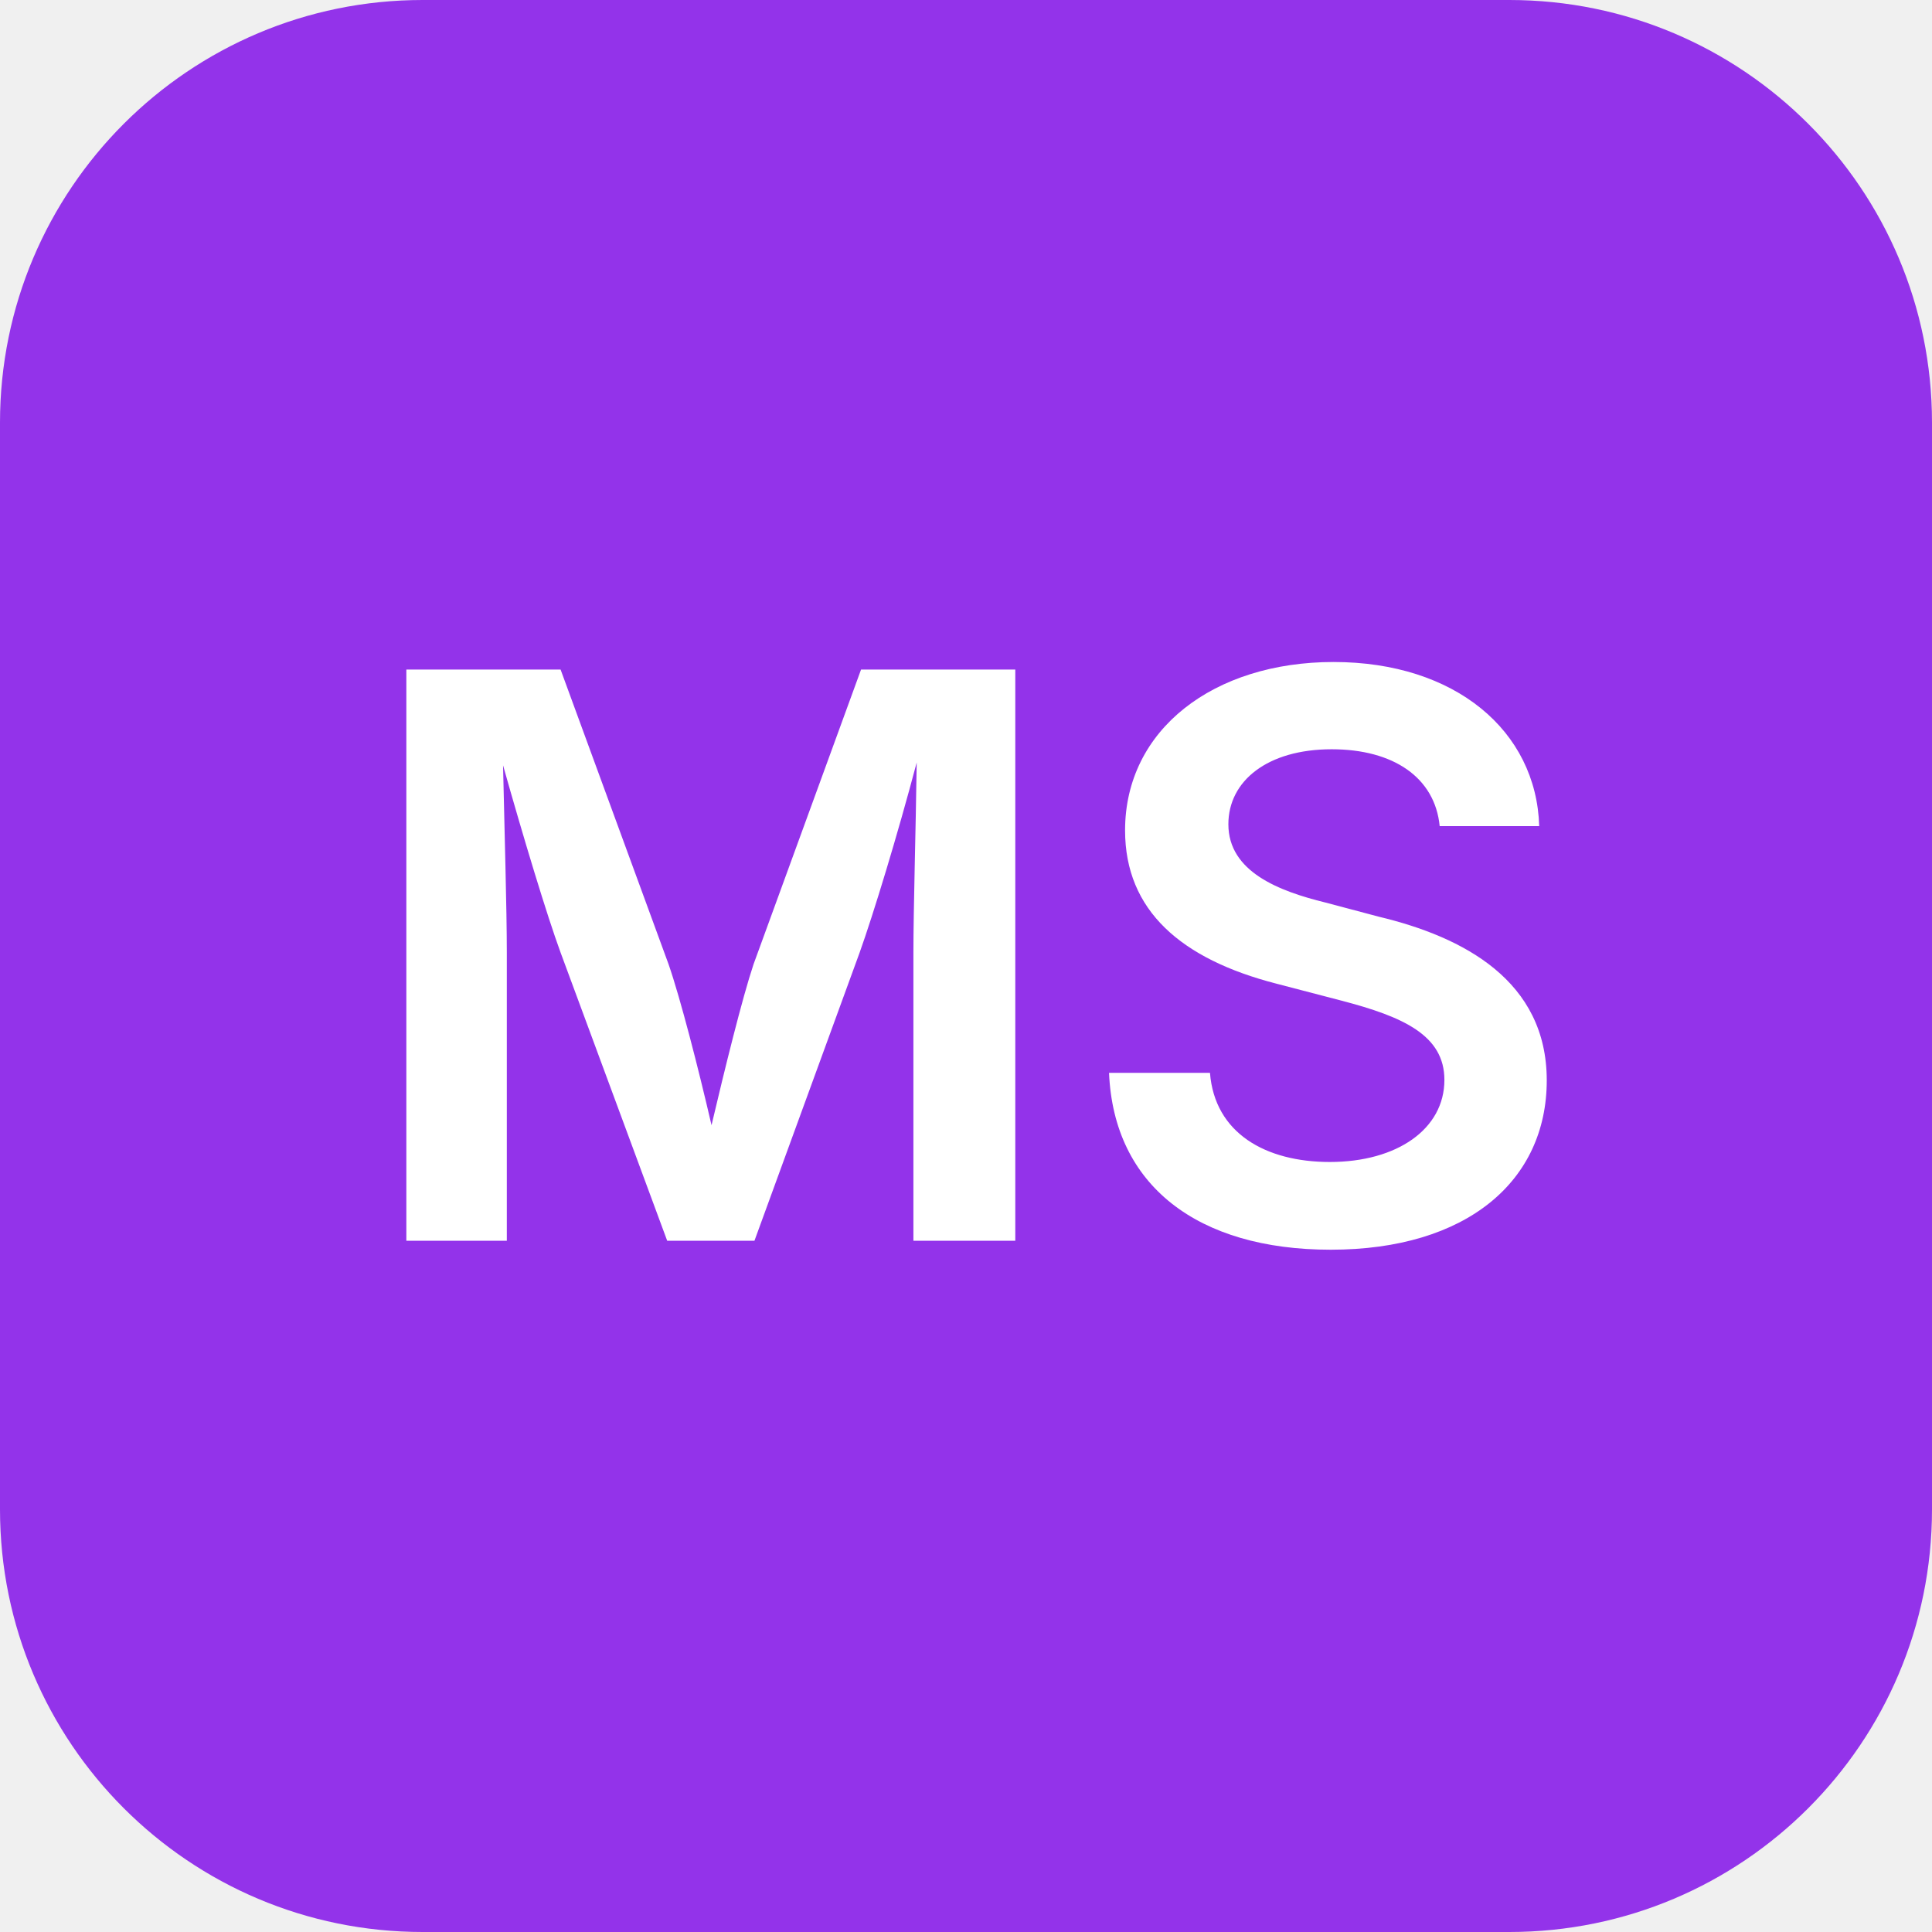
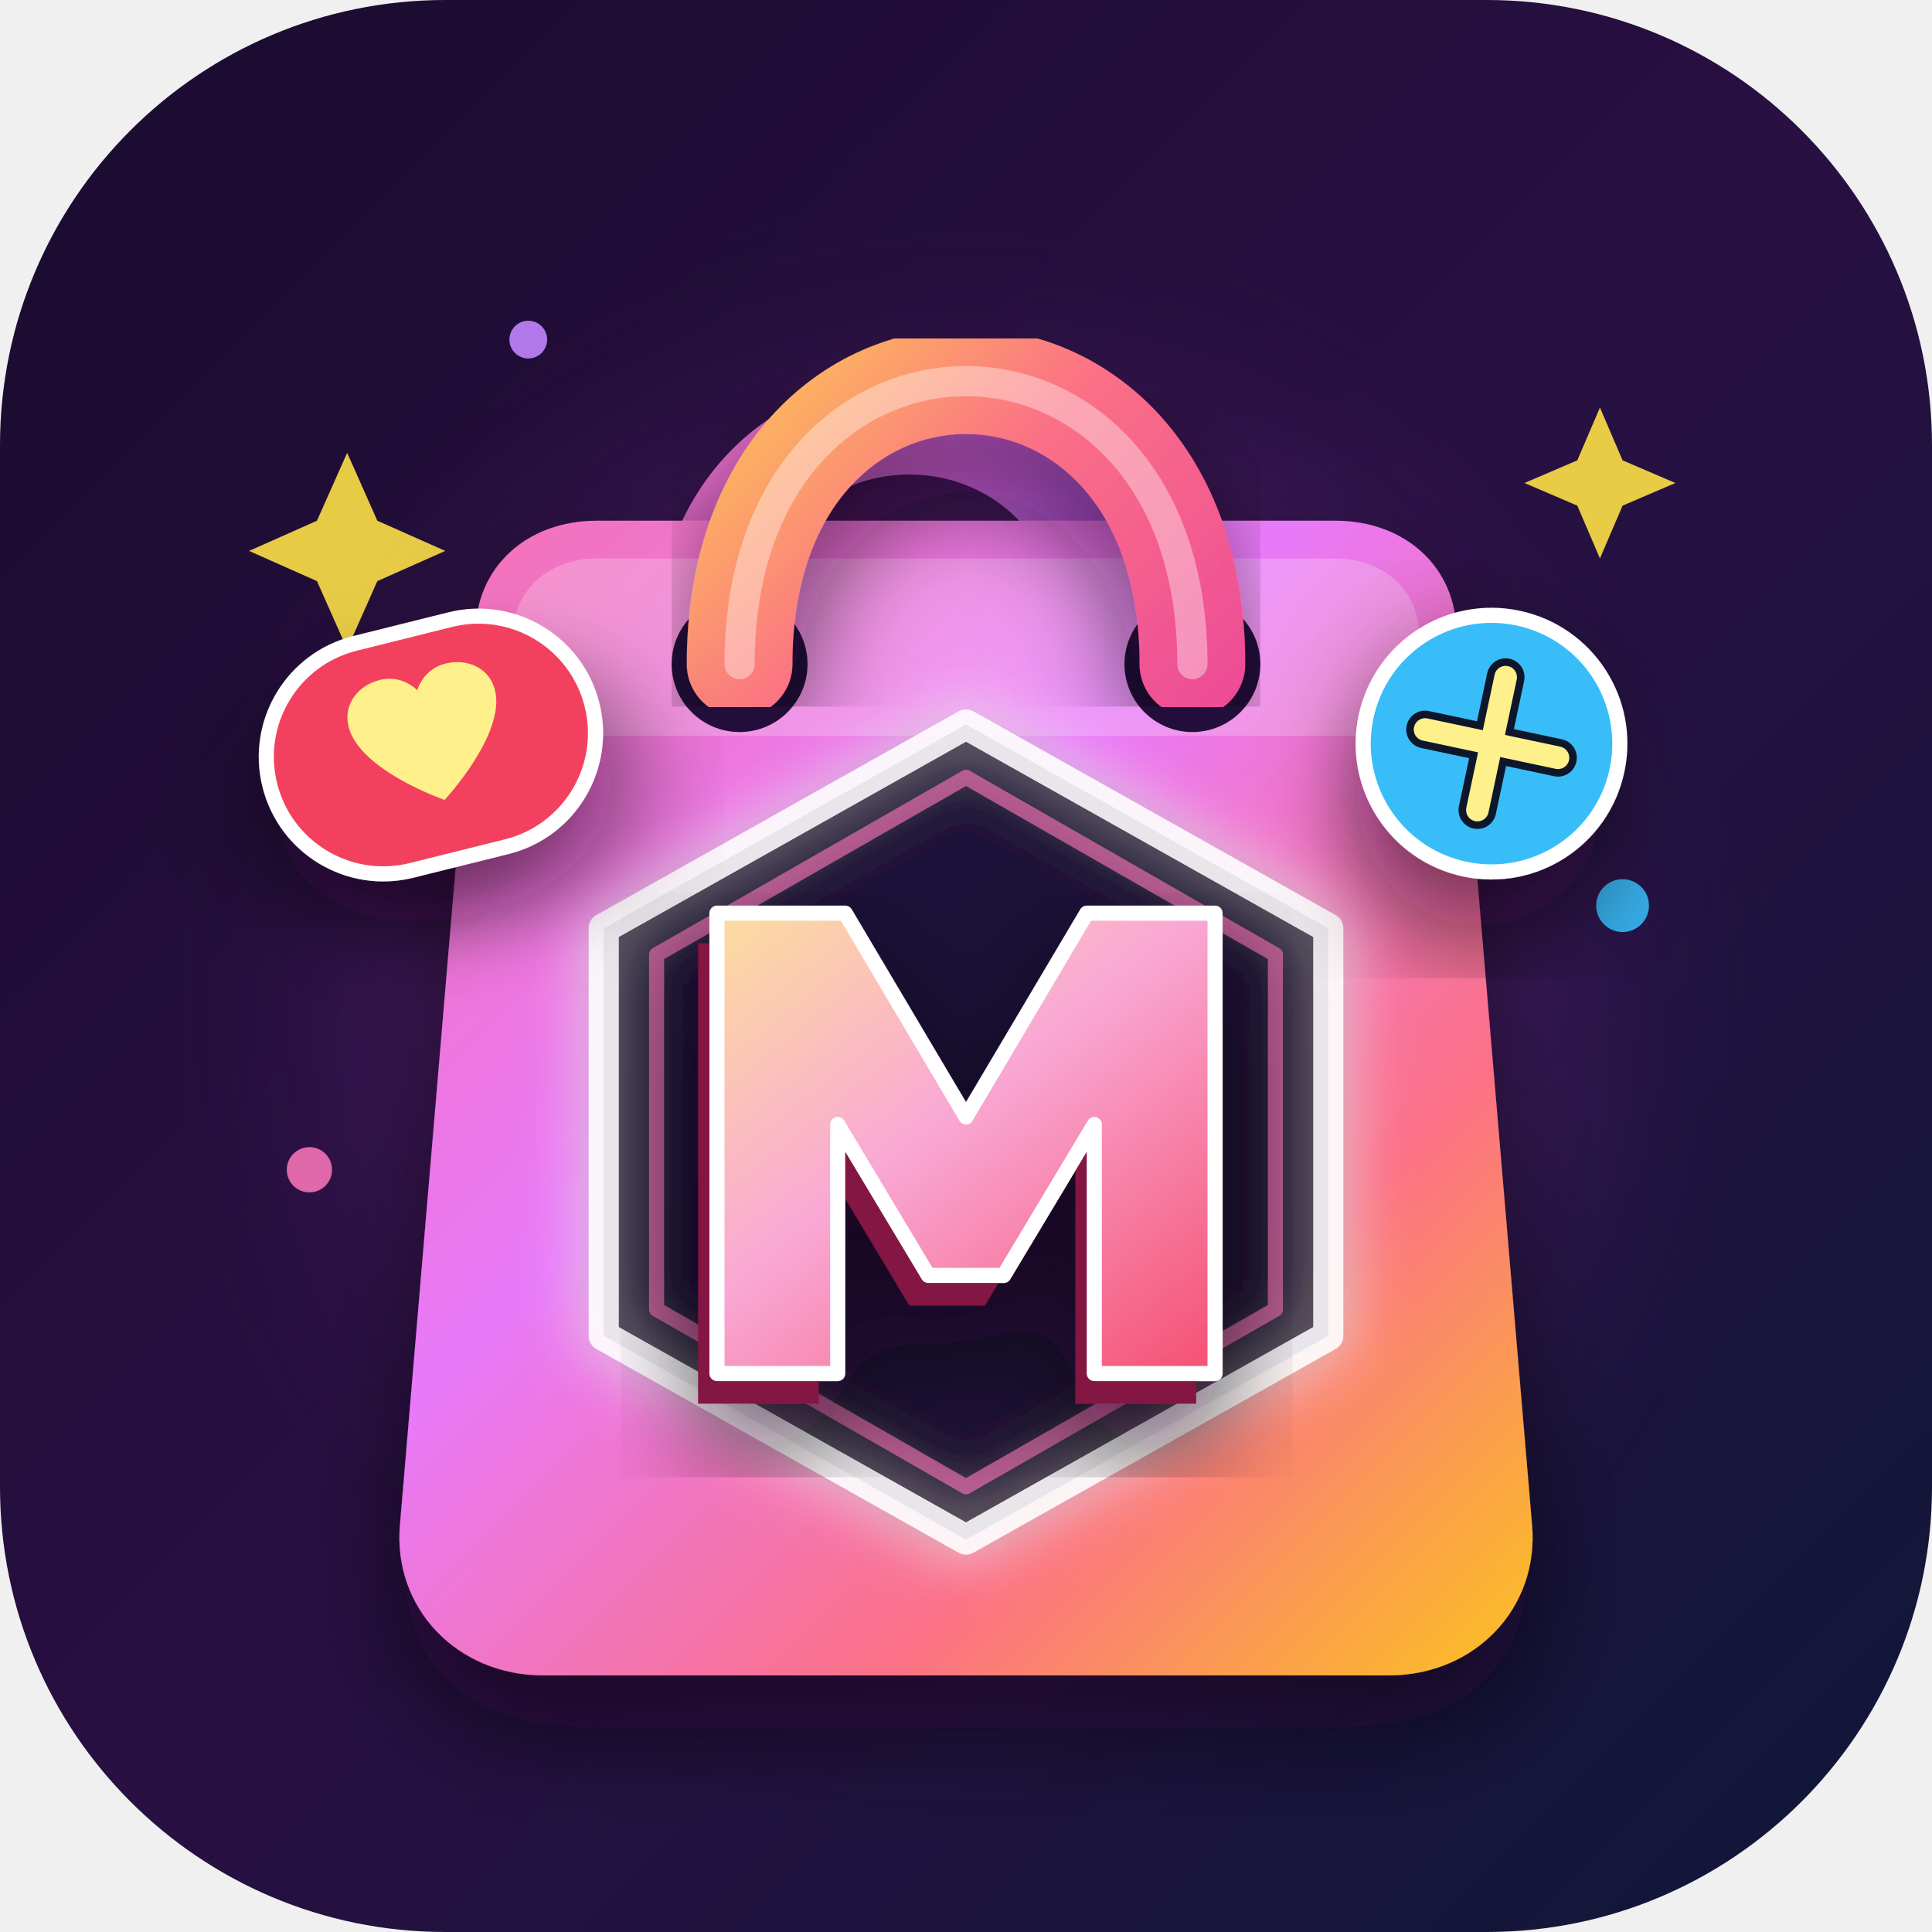
- <svg xmlns="http://www.w3.org/2000/svg" viewBox="0 0 64 64">
-   <rect width="64" height="64" rx="14" fill="#9333ea" />
-   <text x="32" y="32" dy="0.35em" text-anchor="middle" font-family="ui-sans-serif, system-ui, -apple-system, sans-serif" font-size="26" font-weight="600" fill="#ffffff">MS</text>
+ <svg xmlns="http://www.w3.org/2000/svg" viewBox="0 0 512 512" fill="none">
+   <defs>
+     <linearGradient id="bg" x1="0" y1="0" x2="512" y2="512" gradientUnits="userSpaceOnUse">
+       <stop offset="0%" stop-color="#1A0B2E" />
+       <stop offset="50%" stop-color="#281042" />
+       <stop offset="100%" stop-color="#0F1738" />
+     </linearGradient>
+     <radialGradient id="aura" cx="256" cy="270" r="220" gradientUnits="userSpaceOnUse">
+       <stop offset="0%" stop-color="#F43F5E" stop-opacity="0.55" />
+       <stop offset="50%" stop-color="#D946EF" stop-opacity="0.28" />
+       <stop offset="100%" stop-color="#1A0B2E" stop-opacity="0" />
+     </radialGradient>
+     <linearGradient id="bagBody" x1="110" y1="150" x2="402" y2="440" gradientUnits="userSpaceOnUse">
+       <stop offset="0%" stop-color="#F472B6" />
+       <stop offset="38%" stop-color="#E879F9" />
+       <stop offset="72%" stop-color="#FB7185" />
+       <stop offset="100%" stop-color="#FBBF24" />
+     </linearGradient>
+     <linearGradient id="handleBack" x1="180" y1="70" x2="310" y2="190" gradientUnits="userSpaceOnUse">
+       <stop offset="0%" stop-color="#F472B6" />
+       <stop offset="100%" stop-color="#A855F7" />
+     </linearGradient>
+     <linearGradient id="handleFront" x1="190" y1="65" x2="330" y2="195" gradientUnits="userSpaceOnUse">
+       <stop offset="0%" stop-color="#FDE047" />
+       <stop offset="50%" stop-color="#FB7185" />
+       <stop offset="100%" stop-color="#EC4899" />
+     </linearGradient>
+     <linearGradient id="mGrad" x1="185" y1="210" x2="325" y2="385" gradientUnits="userSpaceOnUse">
+       <stop offset="0%" stop-color="#FEF08A" />
+       <stop offset="48%" stop-color="#F9A8D4" />
+       <stop offset="100%" stop-color="#F43F5E" />
+     </linearGradient>
+     <filter id="shadow" x="-15%" y="-15%" width="130%" height="130%">
+       <feDropShadow dx="0" dy="14" stdDeviation="14" flood-color="#090418" flood-opacity="0.6" />
+     </filter>
+     <filter id="glow" x="-20%" y="-20%" width="140%" height="140%">
+       <feGaussianBlur stdDeviation="8" result="blur" />
+       <feComposite in="SourceGraphic" in2="blur" operator="over" />
+     </filter>
+   </defs>
+   <rect width="512" height="512" rx="118" fill="url(#bg)" />
+   <circle cx="256" cy="270" r="220" fill="url(#aura)" />
+   <g fill="#FDE047" opacity="0.9">
+     <path d="M92 120 L100 138 L118 146 L100 154 L92 172 L84 154 L66 146 L84 138 Z" />
+     <path d="M424 108 L430 122 L444 128 L430 134 L424 148 L418 134 L404 128 L418 122 Z" />
+     <circle cx="430" cy="240" r="7" fill="#38BDF8" />
+     <circle cx="82" cy="310" r="6" fill="#F472B6" />
+     <circle cx="140" cy="90" r="5" fill="#C084FC" />
+   </g>
+   <path d="M186 175 C186 92, 296 92, 296 175" stroke="url(#handleBack)" stroke-width="26" stroke-linecap="round" />
+   <g filter="url(#shadow)">
+     <path d="M126 168 C126 150, 140 138, 158 138 L354 138 C372 138, 386 150, 386 168 L406 404 C408 426, 391 444, 368 444 L144 444 C121 444, 104 426, 106 404 Z" fill="url(#bagBody)" />
+     <path d="M136 168 C136 156, 146 148, 158 148 L354 148 C366 148, 376 156, 376 168 L378 195 L134 195 Z" fill="#FFFFFF" fill-opacity="0.22" />
+   </g>
+   <circle cx="196" cy="176" r="18" fill="#230E3B" />
+   <circle cx="316" cy="176" r="18" fill="#230E3B" />
+   <path d="M196 176 C196 76, 316 76, 316 176" stroke="url(#handleFront)" stroke-width="28" stroke-linecap="round" filter="url(#shadow)" />
+   <path d="M196 176 C196 76, 316 76, 316 176" stroke="#FFFFFF" stroke-opacity="0.38" stroke-width="8" stroke-linecap="round" />
+   <polygon points="256,192 352,246 352,354 256,408 160,354 160,246" fill="#180A30" fill-opacity="0.82" stroke="#FFFFFF" stroke-opacity="0.88" stroke-width="8" stroke-linejoin="round" filter="url(#glow)" />
+   <polygon points="256,206 338,253 338,347 256,394 174,347 174,253" fill="none" stroke="#F472B6" stroke-opacity="0.65" stroke-width="4" stroke-linejoin="round" />
+   <g filter="url(#shadow)">
+     <path d="M190 364 V242 H224 L256 296 L288 242 H322 V364 H290 V298 L266 338 H246 L222 298 V364 Z" fill="#831843" transform="translate(-5, 8)" />
+     <path d="M190 364 V242 H224 L256 296 L288 242 H322 V364 H290 V298 L266 338 H246 L222 298 V364 Z" fill="url(#mGrad)" stroke="#FFFFFF" stroke-width="4" stroke-linejoin="round" />
+   </g>
+   <g transform="translate(64, 178) rotate(-14)" filter="url(#shadow)">
+     <rect x="0" y="0" width="88" height="62" rx="31" fill="#F43F5E" stroke="#FFFFFF" stroke-width="4" />
+     <path d="M44 46 C44 46 24 33 24 21 C24 15 29 11 35 11 C39 11 42 13 44 16 C46 13 49 11 53 11 C59 11 64 15 64 21 C64 33 44 46 44 46 Z" fill="#FEF08A" />
+   </g>
+   <g transform="translate(366, 152) rotate(12)" filter="url(#shadow)">
+     <circle cx="38" cy="38" r="34" fill="#38BDF8" stroke="#FFFFFF" stroke-width="4" />
+     <path d="M38 20 V56 M20 38 H56" stroke="#0F172A" stroke-width="10" stroke-linecap="round" />
+     <path d="M38 20 V56 M20 38 H56" stroke="#FEF08A" stroke-width="6" stroke-linecap="round" />
+   </g>
</svg>
